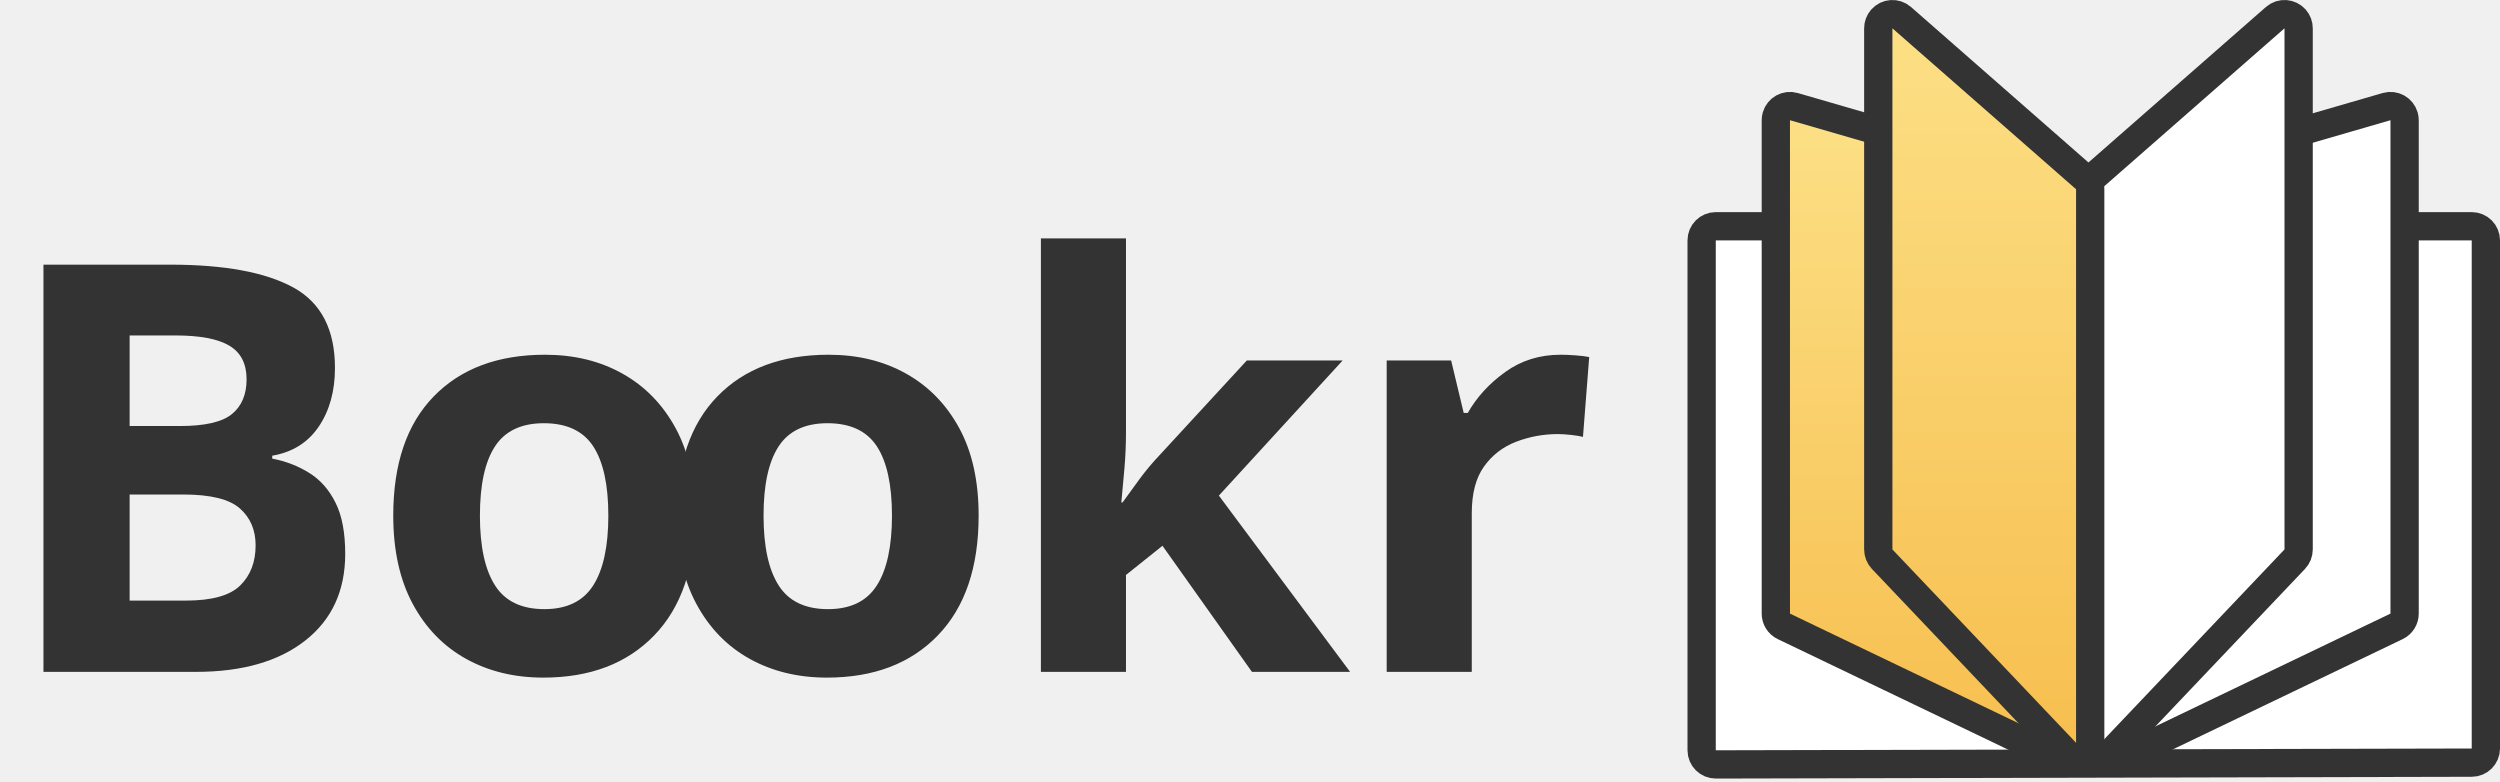
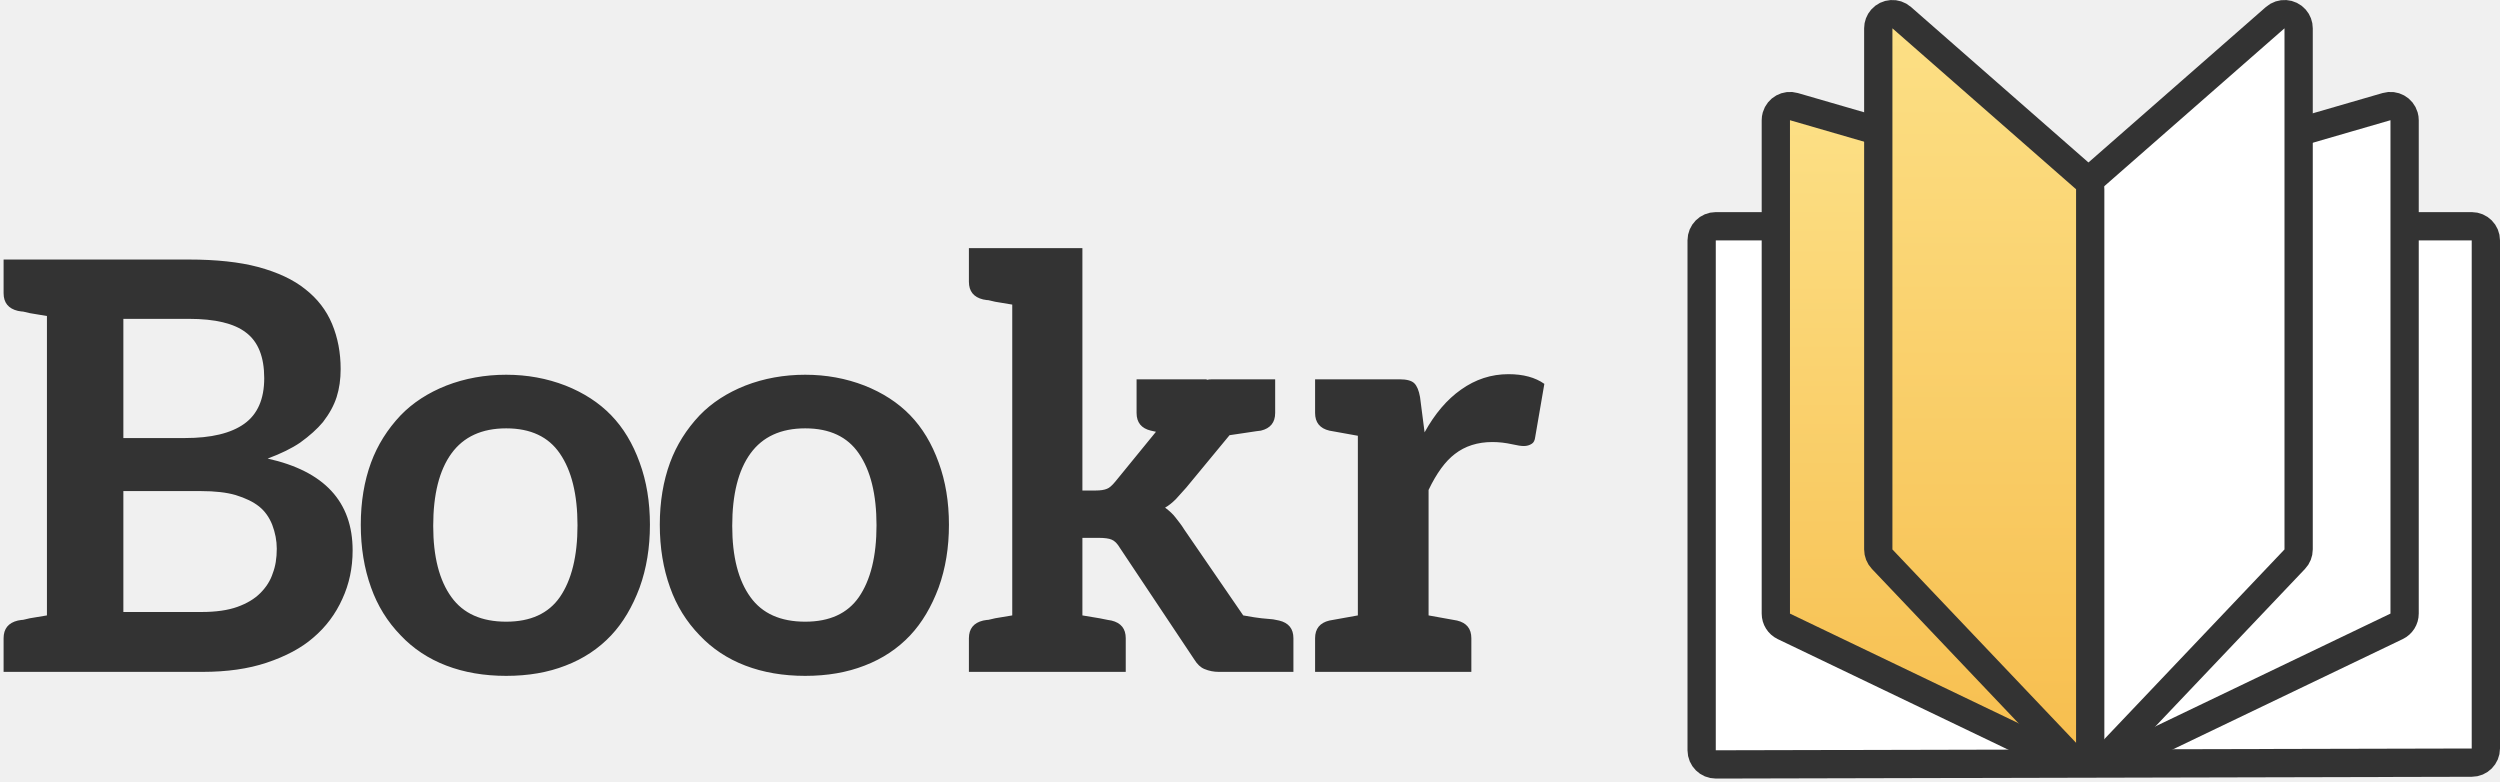
<svg xmlns="http://www.w3.org/2000/svg" width="320px" height="100px" viewBox="0 0 320 100" version="1.1">
  <defs>
    <linearGradient x1="50%" y1="0%" x2="50%" y2="100%" id="linearGradient-1">
      <stop stop-color="#FCE086" offset="0%" />
      <stop stop-color="#F7BE4E" offset="100%" />
    </linearGradient>
  </defs>
-   <g id="book-logotype" stroke="none" stroke-width="1" fill="none" fill-rule="evenodd">
-     <text id="Bookr" font-family="Aleo-Bold, Aleo" font-size="73" font-weight="bold" letter-spacing="-1" fill="#333333">
-       <tspan x="-1" y="86">Bo</tspan>
-       <tspan x="83.359" y="86">okr</tspan>
-     </text>
+   <g id="bookr-logotype" stroke="none" stroke-width="1" fill="none" fill-rule="evenodd">
+     <path d="M34.259,58.698 C41.51,60.304 45.136,64.222 45.136,70.451 C45.136,72.69 44.698,74.758 43.822,76.656 C42.946,78.603 41.705,80.257 40.099,81.62 C38.59,82.934 36.595,84.005 34.113,84.832 C31.777,85.611 29.052,86 25.937,86 L0.46,86 L0.46,81.693 C0.46,80.476 1.068,79.722 2.285,79.43 L2.723,79.357 C2.869,79.357 3.027,79.333 3.197,79.284 C3.368,79.235 3.575,79.187 3.818,79.138 L6.008,78.773 L6.008,40.448 L3.818,40.083 C3.575,40.034 3.368,39.986 3.197,39.937 C3.027,39.888 2.869,39.864 2.723,39.864 L2.285,39.791 C1.068,39.499 0.46,38.745 0.46,37.528 L0.46,33.221 L24.185,33.221 C27.689,33.221 30.633,33.537 33.018,34.17 C35.549,34.851 37.568,35.8 39.077,37.017 C40.634,38.234 41.778,39.718 42.508,41.47 C43.238,43.222 43.603,45.144 43.603,47.237 C43.603,48.551 43.433,49.743 43.092,50.814 C42.751,51.885 42.167,52.955 41.34,54.026 C40.61,54.902 39.637,55.778 38.42,56.654 C37.349,57.384 35.962,58.065 34.259,58.698 Z M23.674,56.07 C27.032,56.07 29.563,55.462 31.266,54.245 C32.969,53.028 33.821,51.082 33.821,48.405 C33.821,45.68 33.042,43.733 31.485,42.565 C29.976,41.397 27.543,40.813 24.185,40.813 L15.79,40.813 L15.79,56.07 L23.674,56.07 Z M34.916,73.371 C35.257,72.495 35.427,71.449 35.427,70.232 C35.427,69.21 35.232,68.188 34.843,67.166 C34.454,66.193 33.894,65.414 33.164,64.83 C32.434,64.246 31.436,63.759 30.171,63.37 C29.003,63.029 27.519,62.859 25.718,62.859 L15.79,62.859 L15.79,78.335 L25.791,78.335 C27.64,78.335 29.173,78.116 30.39,77.678 C31.607,77.24 32.58,76.656 33.31,75.926 C34.089,75.147 34.624,74.296 34.916,73.371 Z M64.795,47.967 C67.472,47.967 70.002,48.429 72.387,49.354 C74.723,50.279 76.67,51.544 78.227,53.15 C79.784,54.756 81.001,56.776 81.877,59.209 C82.753,61.594 83.191,64.246 83.191,67.166 C83.191,70.086 82.753,72.763 81.877,75.196 C80.952,77.678 79.736,79.722 78.227,81.328 C76.621,83.031 74.674,84.321 72.387,85.197 C70.148,86.073 67.618,86.511 64.795,86.511 C61.972,86.511 59.417,86.073 57.13,85.197 C54.843,84.321 52.896,83.031 51.29,81.328 C49.587,79.576 48.321,77.532 47.494,75.196 C46.618,72.763 46.18,70.086 46.18,67.166 C46.18,64.246 46.618,61.594 47.494,59.209 C48.321,56.97 49.587,54.951 51.29,53.15 C52.847,51.544 54.794,50.279 57.13,49.354 C59.515,48.429 62.07,47.967 64.795,47.967 Z M64.795,79.576 C67.91,79.576 70.197,78.53 71.657,76.437 C73.166,74.247 73.92,71.181 73.92,67.239 C73.92,63.297 73.166,60.231 71.657,58.041 C70.197,55.9 67.91,54.829 64.795,54.829 C61.68,54.829 59.344,55.9 57.787,58.041 C56.23,60.182 55.451,63.273 55.451,67.312 C55.451,71.254 56.23,74.296 57.787,76.437 C59.296,78.53 61.632,79.576 64.795,79.576 Z M103.069,47.967 C105.746,47.967 108.276,48.429 110.661,49.354 C112.997,50.279 114.944,51.544 116.501,53.15 C118.058,54.756 119.275,56.776 120.151,59.209 C121.027,61.594 121.465,64.246 121.465,67.166 C121.465,70.086 121.027,72.763 120.151,75.196 C119.226,77.678 118.01,79.722 116.501,81.328 C114.895,83.031 112.948,84.321 110.661,85.197 C108.422,86.073 105.892,86.511 103.069,86.511 C100.246,86.511 97.691,86.073 95.404,85.197 C93.117,84.321 91.17,83.031 89.564,81.328 C87.861,79.576 86.595,77.532 85.768,75.196 C84.892,72.763 84.454,70.086 84.454,67.166 C84.454,64.246 84.892,61.594 85.768,59.209 C86.595,56.97 87.861,54.951 89.564,53.15 C91.121,51.544 93.068,50.279 95.404,49.354 C97.789,48.429 100.344,47.967 103.069,47.967 Z M103.069,79.576 C106.184,79.576 108.471,78.53 109.931,76.437 C111.44,74.247 112.194,71.181 112.194,67.239 C112.194,63.297 111.44,60.231 109.931,58.041 C108.471,55.9 106.184,54.829 103.069,54.829 C99.954,54.829 97.618,55.9 96.061,58.041 C94.504,60.182 93.725,63.273 93.725,67.312 C93.725,71.254 94.504,74.296 96.061,76.437 C97.57,78.53 99.906,79.576 103.069,79.576 Z M163.732,79.43 C164.949,79.722 165.557,80.476 165.557,81.693 L165.557,86 L155.994,86 C155.361,86 154.753,85.878 154.169,85.635 C153.682,85.44 153.244,85.027 152.855,84.394 L143.365,70.159 C143.024,69.575 142.659,69.21 142.27,69.064 C141.929,68.918 141.37,68.845 140.591,68.845 L138.547,68.845 L138.547,78.773 L140.737,79.138 L141.832,79.357 L142.27,79.43 C143.487,79.722 144.095,80.476 144.095,81.693 L144.095,86 L124.02,86 L124.02,81.693 C124.02,80.476 124.628,79.722 125.845,79.43 L126.283,79.357 C126.429,79.357 126.587,79.333 126.757,79.284 C126.928,79.235 127.135,79.187 127.378,79.138 L129.568,78.773 L129.568,38.988 L127.378,38.623 C127.135,38.574 126.928,38.526 126.757,38.477 C126.587,38.428 126.429,38.404 126.283,38.404 L125.845,38.331 C124.628,38.039 124.02,37.285 124.02,36.068 L124.02,31.761 L138.547,31.761 L138.547,62.786 L140.226,62.786 C140.859,62.786 141.345,62.713 141.686,62.567 C141.978,62.47 142.343,62.153 142.781,61.618 L147.964,55.267 L147.307,55.121 C146.09,54.829 145.482,54.075 145.482,52.858 L145.482,48.551 L154.461,48.551 L154.461,48.624 C154.656,48.575 154.899,48.551 155.191,48.551 L163.221,48.551 L163.221,52.858 C163.221,54.075 162.613,54.829 161.396,55.121 L160.812,55.194 L159.352,55.413 L157.381,55.705 L151.833,62.421 L150.519,63.881 C150.032,64.368 149.57,64.733 149.132,64.976 C149.716,65.414 150.154,65.828 150.446,66.217 C150.592,66.412 150.762,66.631 150.957,66.874 C151.152,67.117 151.371,67.434 151.614,67.823 L159.133,78.773 C160.204,78.968 160.982,79.089 161.469,79.138 C162.54,79.235 163.051,79.284 163.002,79.284 L163.732,79.43 Z M193.078,47.894 C194.976,47.894 196.509,48.308 197.677,49.135 L196.509,55.924 C196.46,56.362 196.314,56.654 196.071,56.8 C195.779,56.995 195.438,57.092 195.049,57.092 C194.708,57.092 194.222,57.019 193.589,56.873 C192.713,56.678 191.861,56.581 191.034,56.581 C189.136,56.581 187.53,57.092 186.216,58.114 C184.999,59.039 183.88,60.572 182.858,62.713 L182.858,78.773 L186.508,79.43 C187.725,79.722 188.333,80.476 188.333,81.693 L188.333,86 L168.331,86 L168.331,81.693 C168.331,80.476 168.939,79.722 170.156,79.43 L173.806,78.773 L173.806,55.778 L170.156,55.121 C168.939,54.829 168.331,54.075 168.331,52.858 L168.331,48.551 L179.135,48.551 C180.06,48.551 180.692,48.721 181.033,49.062 C181.374,49.403 181.617,49.987 181.763,50.814 L182.347,55.34 C183.661,52.955 185.218,51.13 187.019,49.865 C188.868,48.551 190.888,47.894 193.078,47.894 Z" id="Bookr" fill="#333333" />
    <g id="logo-copy" transform="translate(216, 0)" stroke="#333333" stroke-width="3.62">
      <path d="M3.617,28.959 C2.619,28.959 1.81,29.769 1.81,30.769 L1.81,96.036 C1.81,96.038 1.81,96.038 1.81,96.04 C1.812,97.04 2.624,97.848 3.622,97.846 L100.387,97.618 C101.383,97.616 102.19,96.807 102.19,95.808 L102.19,30.769 C102.19,29.769 101.381,28.959 100.383,28.959 L3.617,28.959 Z" id="Rectangle-Copy-5" fill="#FFFFFF" />
      <path d="M54.064,23.921 C52.927,24.772 52.453,25.424 52.453,25.748 L52.453,95.677 C52.453,95.948 52.514,96.215 52.631,96.459 C53.063,97.36 54.142,97.741 55.042,97.309 L90.763,80.173 C91.391,79.872 91.79,79.237 91.79,78.541 L91.79,15.386 C91.79,15.215 91.766,15.045 91.718,14.881 C91.44,13.921 90.438,13.369 89.48,13.647 C82.841,15.573 82.841,15.573 78.617,16.798 C69.015,19.584 68.95,19.603 54.064,23.921 Z" id="Rectangle-Copy-4" fill="#FFFFFF" />
      <path d="M51.714,22.86 C51.322,23.204 51.097,23.7 51.097,24.222 L51.097,95.082 C51.097,95.579 51.3,96.053 51.66,96.395 C52.383,97.083 53.526,97.054 54.214,96.33 L77.727,71.575 C78.047,71.239 78.225,70.792 78.225,70.328 L78.225,3.62 C78.225,3.181 78.066,2.757 77.777,2.427 C77.119,1.676 75.978,1.6 75.227,2.258 L51.714,22.86 Z" id="Rectangle" fill="#FFFFFF" />
      <path d="M49.338,24.01 L13.616,13.647 C12.658,13.369 11.655,13.921 11.377,14.881 C11.33,15.045 11.306,15.215 11.306,15.386 L11.306,78.541 C11.306,79.237 11.705,79.872 12.332,80.173 L48.054,97.309 C48.954,97.741 50.033,97.36 50.464,96.459 C50.581,96.215 50.642,95.948 50.642,95.677 L50.642,25.748 C50.642,24.943 50.11,24.234 49.338,24.01 Z" id="Rectangle-Copy-4" fill="url(#linearGradient-1)" />
      <path d="M50.929,22.86 L27.416,2.258 C26.665,1.6 25.524,1.676 24.867,2.427 C24.578,2.757 24.419,3.181 24.419,3.62 L24.419,70.328 C24.419,70.792 24.597,71.239 24.916,71.575 L48.43,96.33 C49.117,97.054 50.261,97.083 50.984,96.395 C51.343,96.053 51.547,95.579 51.547,95.082 L51.547,24.222 C51.547,23.7 51.322,23.204 50.929,22.86 Z" id="Rectangle" fill="url(#linearGradient-1)" />
    </g>
  </g>
</svg>
